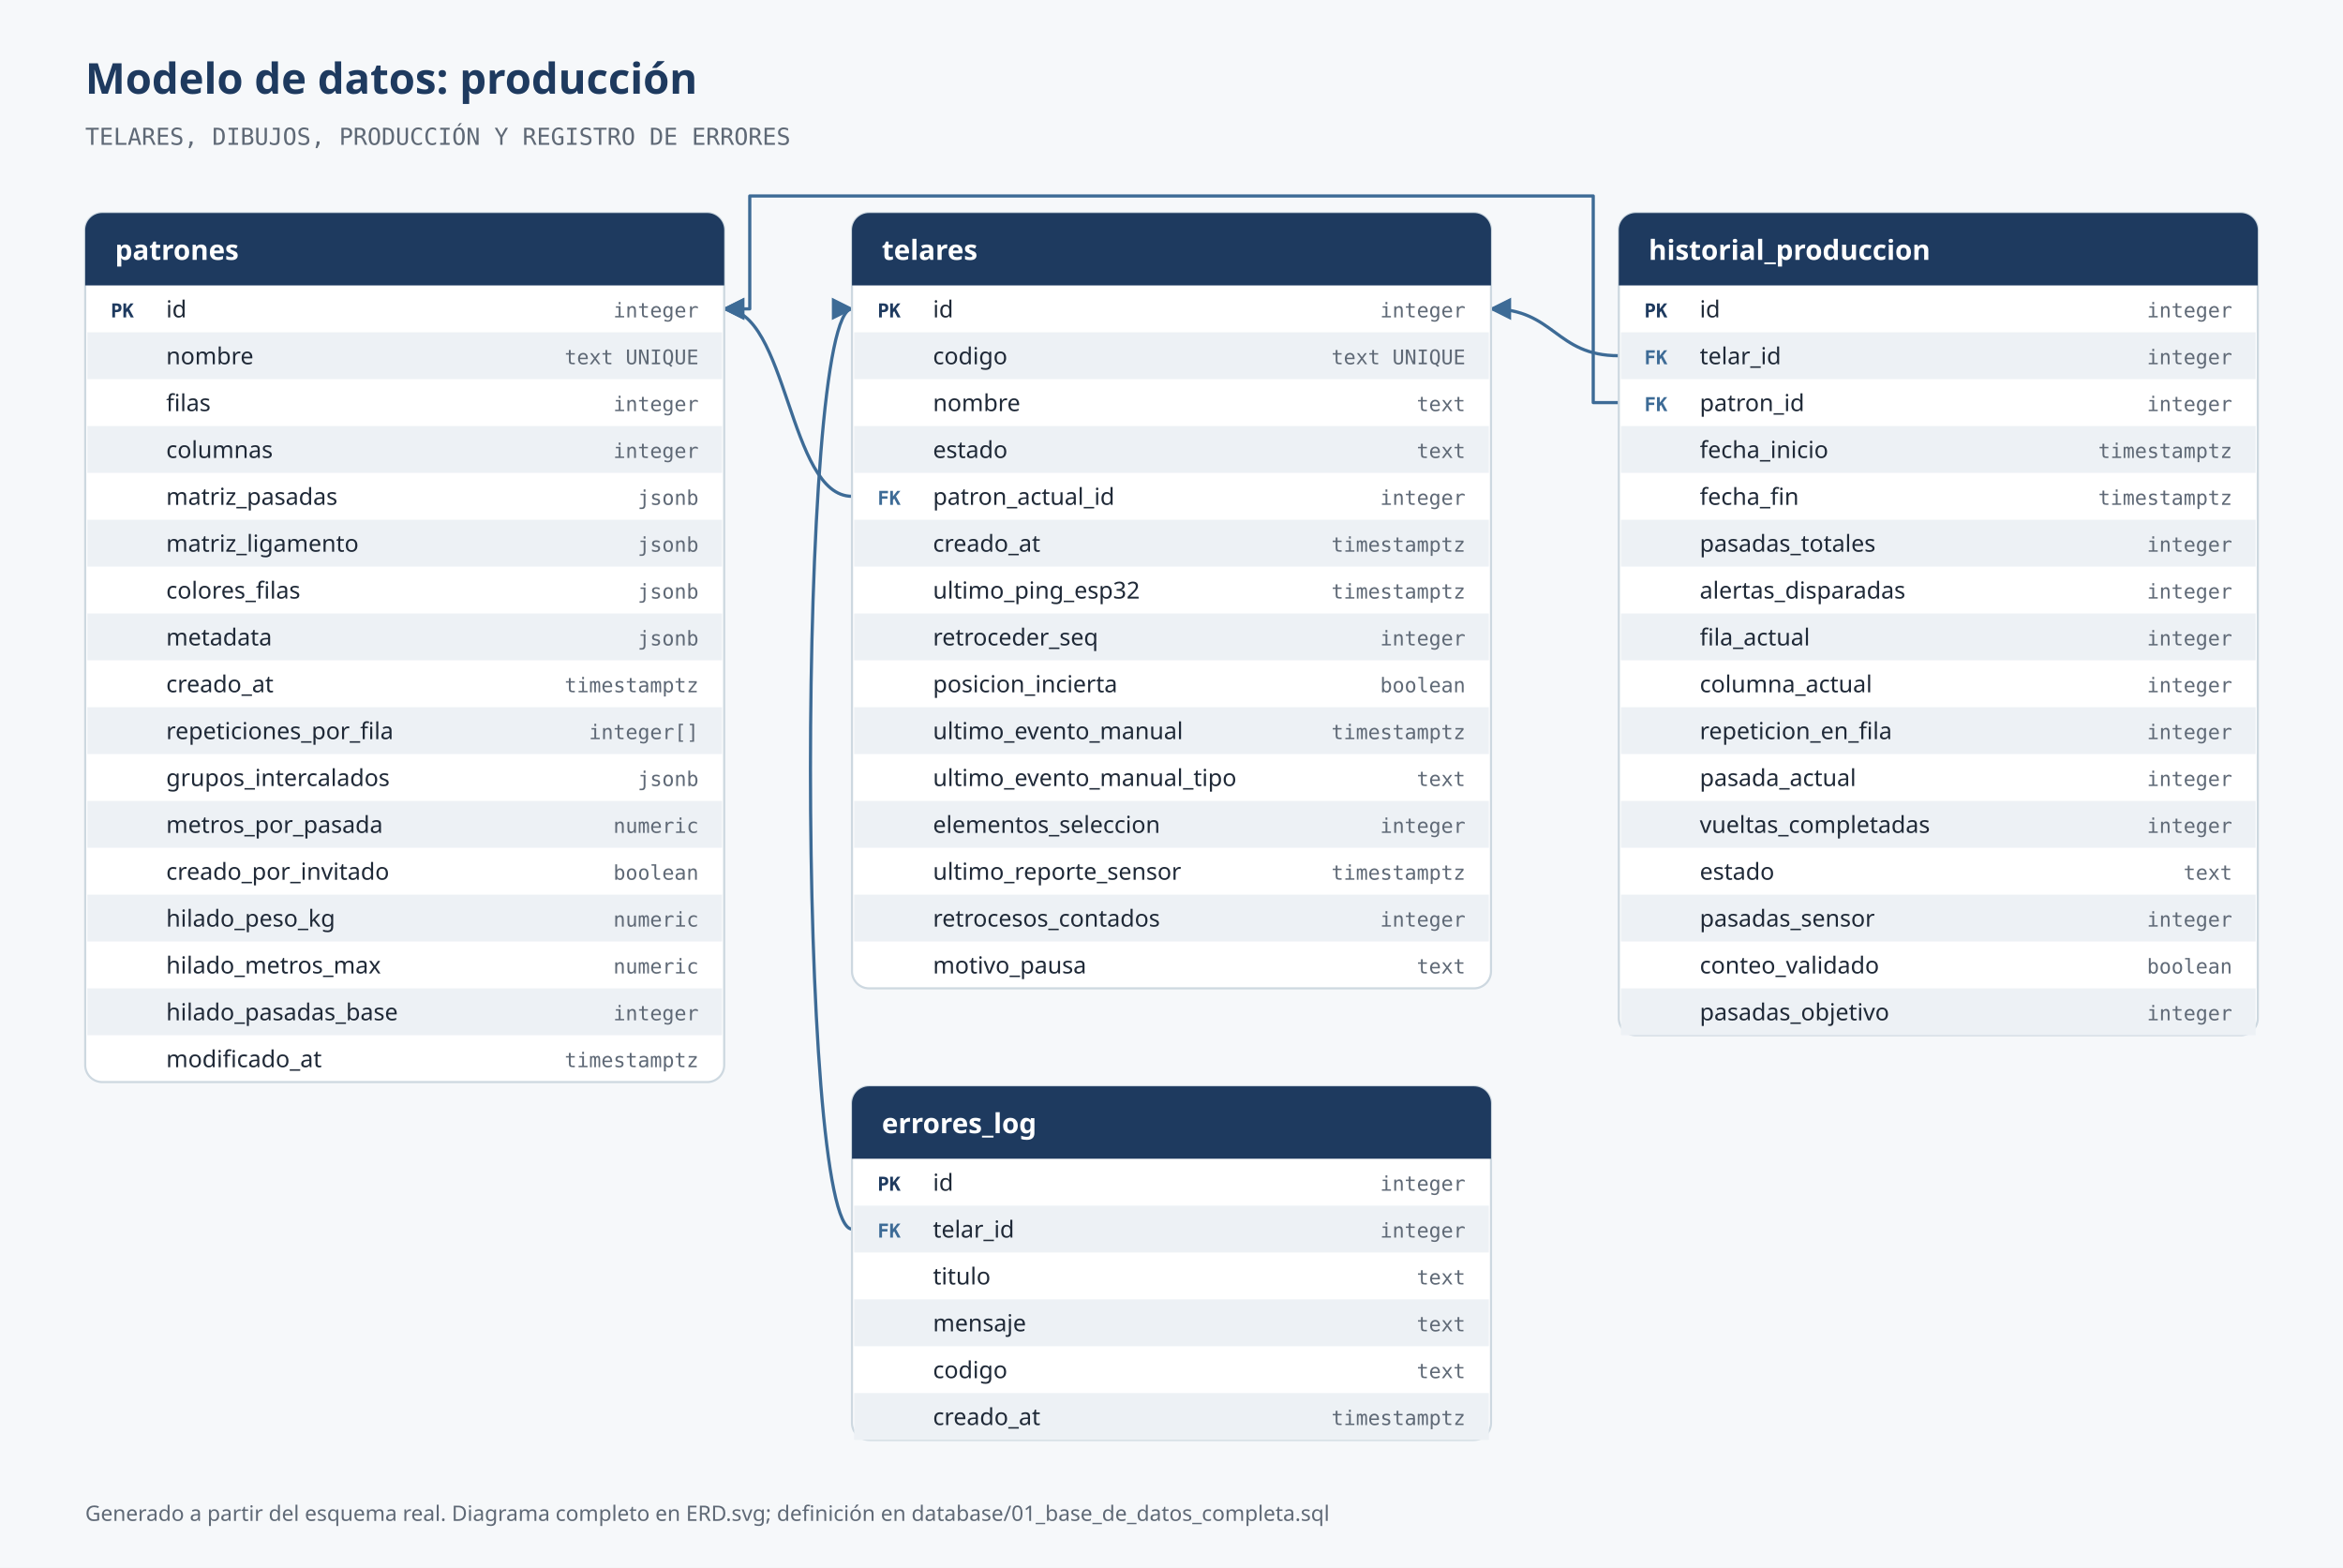
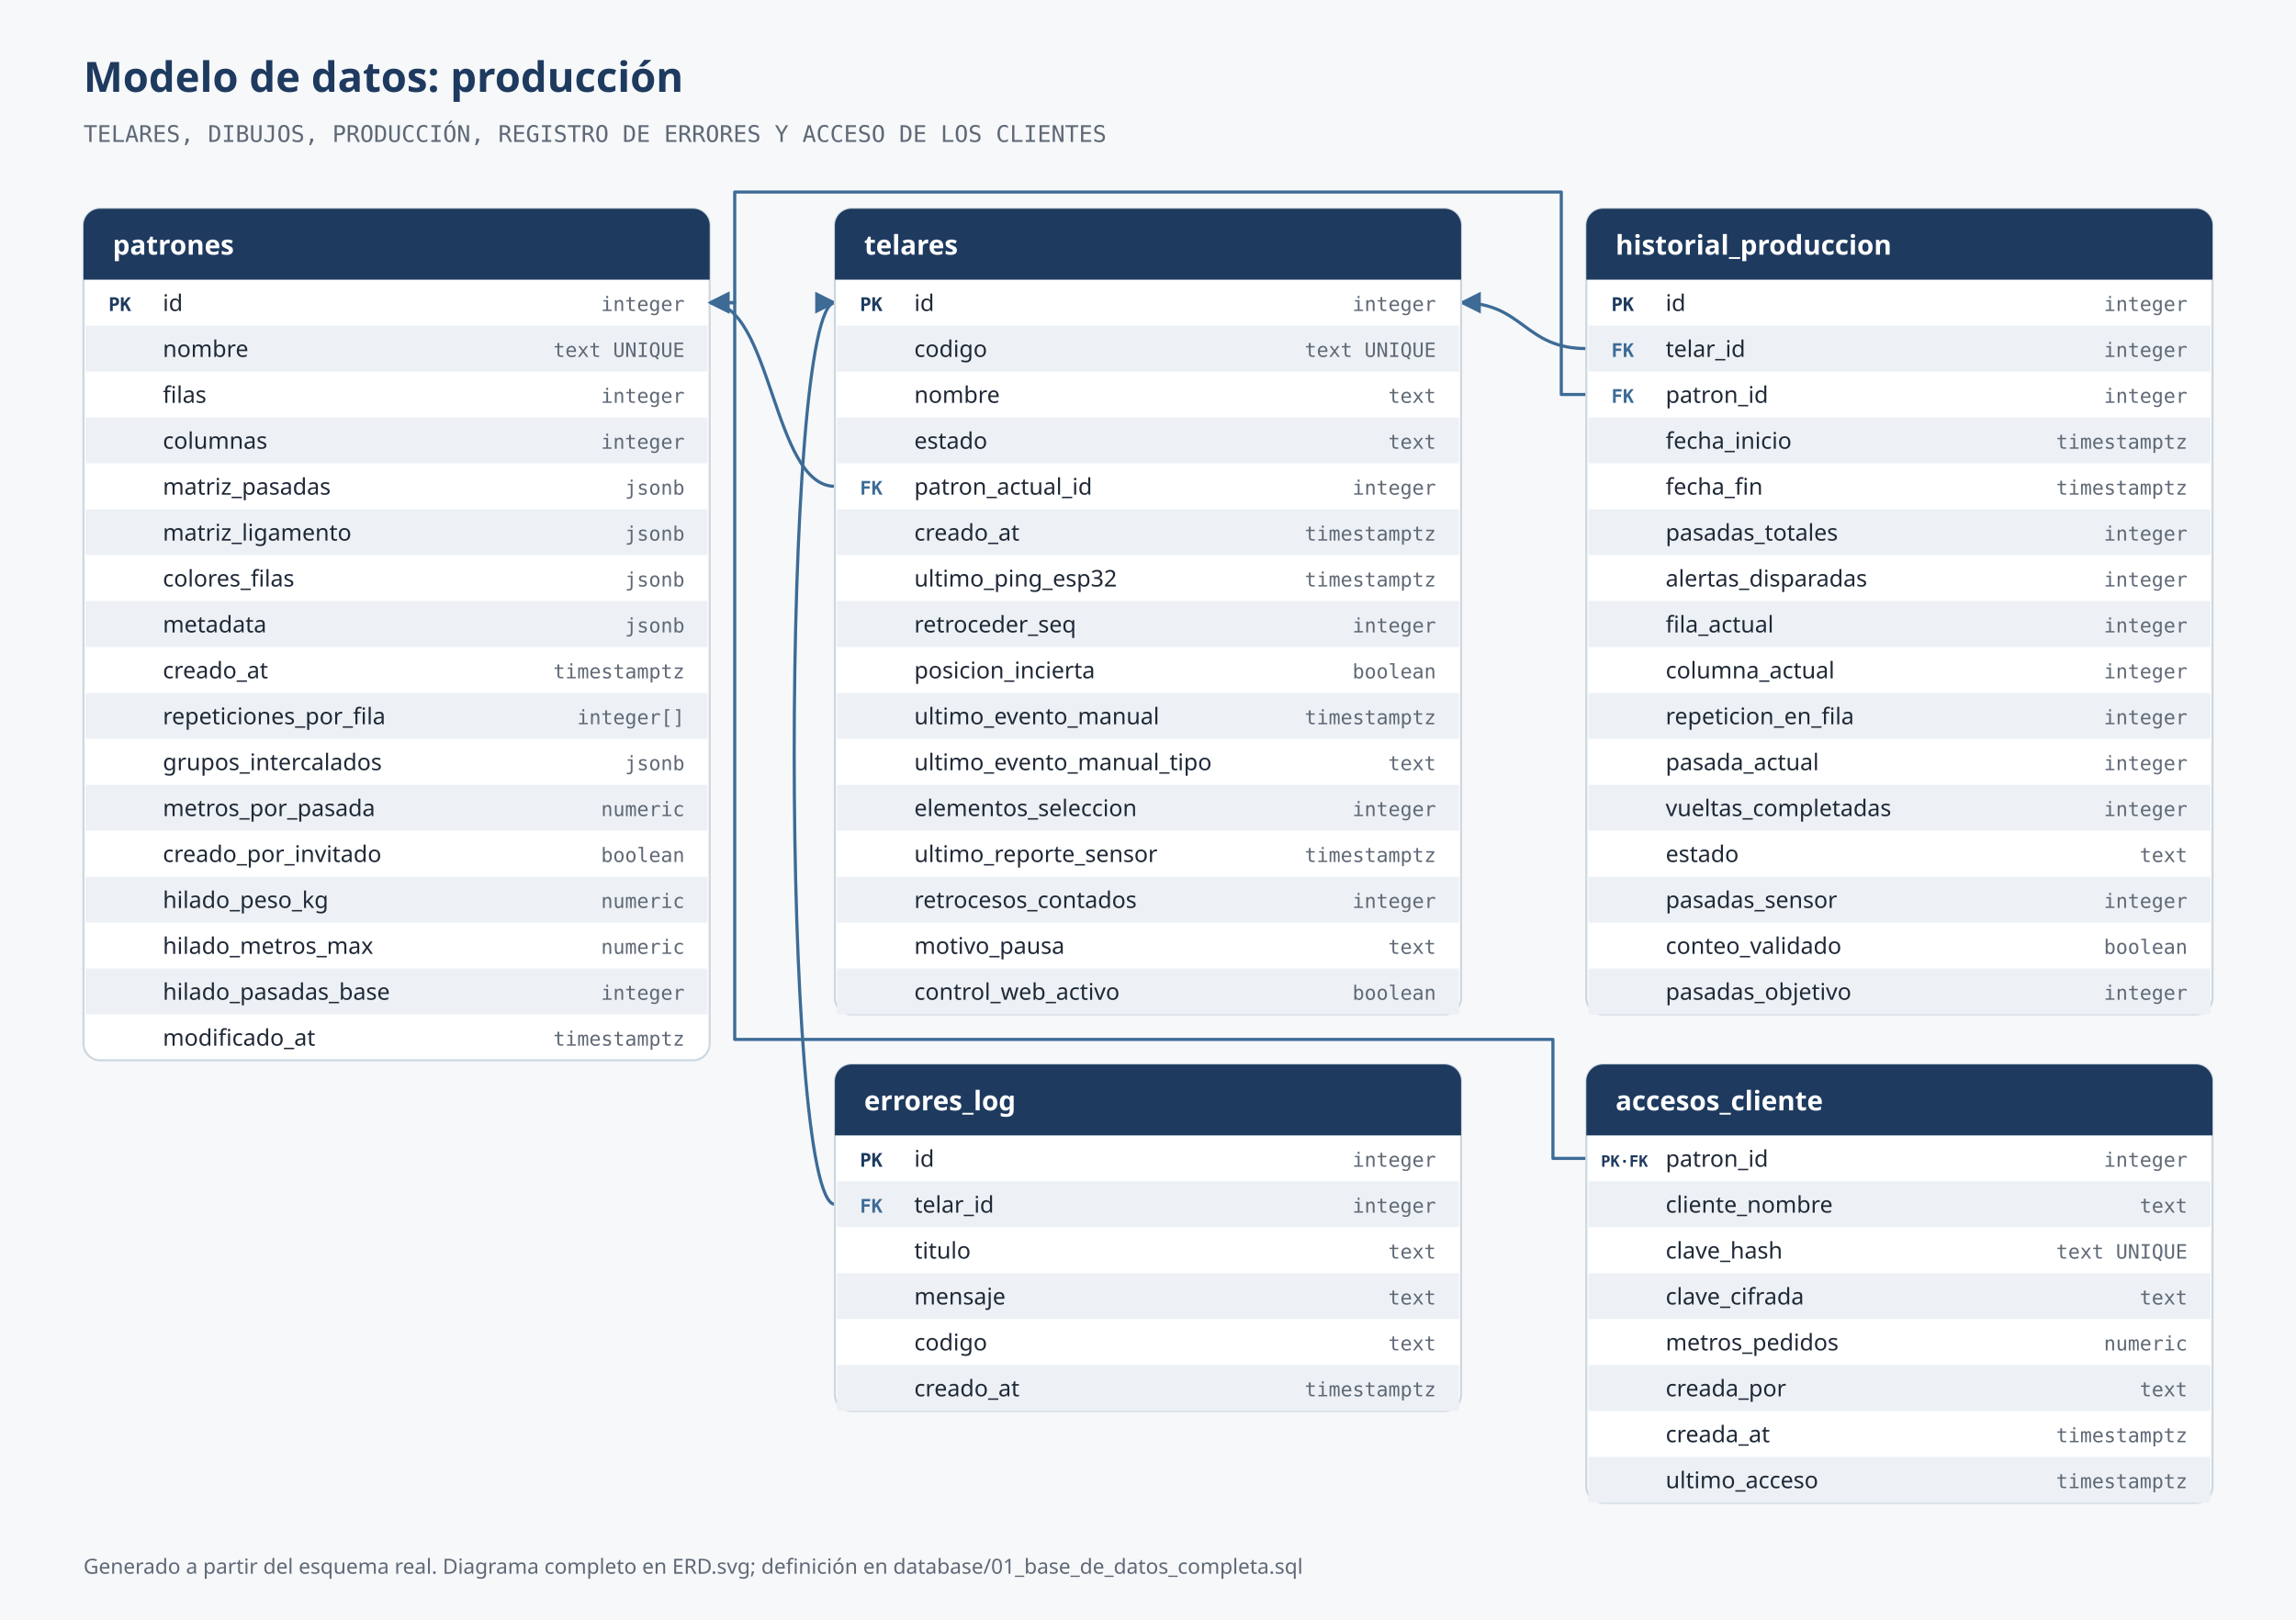
- <svg xmlns="http://www.w3.org/2000/svg" viewBox="0 0 1100 736" font-family="IBM Plex Sans, system-ui, sans-serif">
+ <svg xmlns="http://www.w3.org/2000/svg" viewBox="0 0 1100 776" font-family="IBM Plex Sans, system-ui, sans-serif">
  <defs>
    <marker id="punta" viewBox="0 0 10 10" refX="9" refY="5" markerWidth="7" markerHeight="7" orient="auto">
      <path d="M0,0 L10,5 L0,10 z" fill="#3D6B96" />
    </marker>
  </defs>
-   <rect width="1100" height="736" fill="#F6F8FA" />
+   <rect width="1100" height="776" fill="#F6F8FA" />
  <text x="40" y="44" font-size="20" font-weight="600" fill="#1E3A5F" font-family="Questrial, sans-serif">Modelo de datos: producción</text>
-   <text x="40" y="68" font-size="11" fill="#5F6976" font-family="IBM Plex Mono, ui-monospace, monospace">TELARES, DIBUJOS, PRODUCCIÓN Y REGISTRO DE ERRORES</text>
+   <text x="40" y="68" font-size="11" fill="#5F6976" font-family="IBM Plex Mono, ui-monospace, monospace">TELARES, DIBUJOS, PRODUCCIÓN, REGISTRO DE ERRORES Y ACCESO DE LOS CLIENTES</text>
  <path d="M400,233.0 C370.0,233.0 370.0,145.0 340,145.0" fill="none" stroke="#3D6B96" stroke-width="1.5" stroke-linejoin="round" marker-end="url(#punta)" />
  <path d="M760,167.0 C730.0,167.0 730.0,145.0 700,145.0" fill="none" stroke="#3D6B96" stroke-width="1.5" stroke-linejoin="round" marker-end="url(#punta)" />
  <path d="M760,189.0 H748 V92 H352 V145.0 H340" fill="none" stroke="#3D6B96" stroke-width="1.5" stroke-linejoin="round" marker-end="url(#punta)" />
  <path d="M400,577.0 C374,577.0 374,145.0 400,145.0" fill="none" stroke="#3D6B96" stroke-width="1.5" stroke-linejoin="round" marker-end="url(#punta)" />
  <rect x="40" y="100" width="300" height="408" rx="8" fill="#FFFFFF" stroke="#CDD8E0" />
  <path d="M40,108 a8,8 0 0 1 8,-8 h284 a8,8 0 0 1 8,8 v26 h-300 z" fill="#1E3A5F" />
  <text x="54" y="122" font-size="13" font-weight="600" fill="#FFFFFF">patrones</text>
  <text x="52" y="149" font-size="9" font-weight="700" fill="#1E3A5F" font-family="IBM Plex Mono, ui-monospace, monospace">PK</text>
  <text x="78" y="149" font-size="11" fill="#1F2937">id</text>
  <text x="328" y="149" font-size="9.5" fill="#5F6976" text-anchor="end" font-family="IBM Plex Mono, ui-monospace, monospace">integer</text>
  <rect x="41" y="156" width="298" height="22" fill="#EDF1F5" />
  <text x="78" y="171" font-size="11" fill="#1F2937">nombre</text>
  <text x="328" y="171" font-size="9.5" fill="#5F6976" text-anchor="end" font-family="IBM Plex Mono, ui-monospace, monospace">text UNIQUE</text>
  <text x="78" y="193" font-size="11" fill="#1F2937">filas</text>
  <text x="328" y="193" font-size="9.5" fill="#5F6976" text-anchor="end" font-family="IBM Plex Mono, ui-monospace, monospace">integer</text>
  <rect x="41" y="200" width="298" height="22" fill="#EDF1F5" />
  <text x="78" y="215" font-size="11" fill="#1F2937">columnas</text>
  <text x="328" y="215" font-size="9.5" fill="#5F6976" text-anchor="end" font-family="IBM Plex Mono, ui-monospace, monospace">integer</text>
  <text x="78" y="237" font-size="11" fill="#1F2937">matriz_pasadas</text>
  <text x="328" y="237" font-size="9.5" fill="#5F6976" text-anchor="end" font-family="IBM Plex Mono, ui-monospace, monospace">jsonb</text>
  <rect x="41" y="244" width="298" height="22" fill="#EDF1F5" />
  <text x="78" y="259" font-size="11" fill="#1F2937">matriz_ligamento</text>
  <text x="328" y="259" font-size="9.5" fill="#5F6976" text-anchor="end" font-family="IBM Plex Mono, ui-monospace, monospace">jsonb</text>
  <text x="78" y="281" font-size="11" fill="#1F2937">colores_filas</text>
  <text x="328" y="281" font-size="9.5" fill="#5F6976" text-anchor="end" font-family="IBM Plex Mono, ui-monospace, monospace">jsonb</text>
  <rect x="41" y="288" width="298" height="22" fill="#EDF1F5" />
  <text x="78" y="303" font-size="11" fill="#1F2937">metadata</text>
  <text x="328" y="303" font-size="9.5" fill="#5F6976" text-anchor="end" font-family="IBM Plex Mono, ui-monospace, monospace">jsonb</text>
  <text x="78" y="325" font-size="11" fill="#1F2937">creado_at</text>
  <text x="328" y="325" font-size="9.5" fill="#5F6976" text-anchor="end" font-family="IBM Plex Mono, ui-monospace, monospace">timestamptz</text>
  <rect x="41" y="332" width="298" height="22" fill="#EDF1F5" />
  <text x="78" y="347" font-size="11" fill="#1F2937">repeticiones_por_fila</text>
  <text x="328" y="347" font-size="9.5" fill="#5F6976" text-anchor="end" font-family="IBM Plex Mono, ui-monospace, monospace">integer[]</text>
  <text x="78" y="369" font-size="11" fill="#1F2937">grupos_intercalados</text>
  <text x="328" y="369" font-size="9.5" fill="#5F6976" text-anchor="end" font-family="IBM Plex Mono, ui-monospace, monospace">jsonb</text>
  <rect x="41" y="376" width="298" height="22" fill="#EDF1F5" />
  <text x="78" y="391" font-size="11" fill="#1F2937">metros_por_pasada</text>
  <text x="328" y="391" font-size="9.5" fill="#5F6976" text-anchor="end" font-family="IBM Plex Mono, ui-monospace, monospace">numeric</text>
  <text x="78" y="413" font-size="11" fill="#1F2937">creado_por_invitado</text>
  <text x="328" y="413" font-size="9.5" fill="#5F6976" text-anchor="end" font-family="IBM Plex Mono, ui-monospace, monospace">boolean</text>
  <rect x="41" y="420" width="298" height="22" fill="#EDF1F5" />
  <text x="78" y="435" font-size="11" fill="#1F2937">hilado_peso_kg</text>
  <text x="328" y="435" font-size="9.5" fill="#5F6976" text-anchor="end" font-family="IBM Plex Mono, ui-monospace, monospace">numeric</text>
  <text x="78" y="457" font-size="11" fill="#1F2937">hilado_metros_max</text>
  <text x="328" y="457" font-size="9.5" fill="#5F6976" text-anchor="end" font-family="IBM Plex Mono, ui-monospace, monospace">numeric</text>
  <rect x="41" y="464" width="298" height="22" fill="#EDF1F5" />
  <text x="78" y="479" font-size="11" fill="#1F2937">hilado_pasadas_base</text>
  <text x="328" y="479" font-size="9.5" fill="#5F6976" text-anchor="end" font-family="IBM Plex Mono, ui-monospace, monospace">integer</text>
  <text x="78" y="501" font-size="11" fill="#1F2937">modificado_at</text>
  <text x="328" y="501" font-size="9.5" fill="#5F6976" text-anchor="end" font-family="IBM Plex Mono, ui-monospace, monospace">timestamptz</text>
-   <rect x="400" y="100" width="300" height="364" rx="8" fill="#FFFFFF" stroke="#CDD8E0" />
+   <rect x="400" y="100" width="300" height="386" rx="8" fill="#FFFFFF" stroke="#CDD8E0" />
  <path d="M400,108 a8,8 0 0 1 8,-8 h284 a8,8 0 0 1 8,8 v26 h-300 z" fill="#1E3A5F" />
  <text x="414" y="122" font-size="13" font-weight="600" fill="#FFFFFF">telares</text>
  <text x="412" y="149" font-size="9" font-weight="700" fill="#1E3A5F" font-family="IBM Plex Mono, ui-monospace, monospace">PK</text>
  <text x="438" y="149" font-size="11" fill="#1F2937">id</text>
  <text x="688" y="149" font-size="9.5" fill="#5F6976" text-anchor="end" font-family="IBM Plex Mono, ui-monospace, monospace">integer</text>
  <rect x="401" y="156" width="298" height="22" fill="#EDF1F5" />
  <text x="438" y="171" font-size="11" fill="#1F2937">codigo</text>
  <text x="688" y="171" font-size="9.5" fill="#5F6976" text-anchor="end" font-family="IBM Plex Mono, ui-monospace, monospace">text UNIQUE</text>
  <text x="438" y="193" font-size="11" fill="#1F2937">nombre</text>
  <text x="688" y="193" font-size="9.5" fill="#5F6976" text-anchor="end" font-family="IBM Plex Mono, ui-monospace, monospace">text</text>
  <rect x="401" y="200" width="298" height="22" fill="#EDF1F5" />
  <text x="438" y="215" font-size="11" fill="#1F2937">estado</text>
  <text x="688" y="215" font-size="9.5" fill="#5F6976" text-anchor="end" font-family="IBM Plex Mono, ui-monospace, monospace">text</text>
  <text x="412" y="237" font-size="9" font-weight="700" fill="#3D6B96" font-family="IBM Plex Mono, ui-monospace, monospace">FK</text>
  <text x="438" y="237" font-size="11" fill="#1F2937">patron_actual_id</text>
  <text x="688" y="237" font-size="9.5" fill="#5F6976" text-anchor="end" font-family="IBM Plex Mono, ui-monospace, monospace">integer</text>
  <rect x="401" y="244" width="298" height="22" fill="#EDF1F5" />
  <text x="438" y="259" font-size="11" fill="#1F2937">creado_at</text>
  <text x="688" y="259" font-size="9.5" fill="#5F6976" text-anchor="end" font-family="IBM Plex Mono, ui-monospace, monospace">timestamptz</text>
  <text x="438" y="281" font-size="11" fill="#1F2937">ultimo_ping_esp32</text>
  <text x="688" y="281" font-size="9.5" fill="#5F6976" text-anchor="end" font-family="IBM Plex Mono, ui-monospace, monospace">timestamptz</text>
  <rect x="401" y="288" width="298" height="22" fill="#EDF1F5" />
  <text x="438" y="303" font-size="11" fill="#1F2937">retroceder_seq</text>
  <text x="688" y="303" font-size="9.5" fill="#5F6976" text-anchor="end" font-family="IBM Plex Mono, ui-monospace, monospace">integer</text>
  <text x="438" y="325" font-size="11" fill="#1F2937">posicion_incierta</text>
  <text x="688" y="325" font-size="9.5" fill="#5F6976" text-anchor="end" font-family="IBM Plex Mono, ui-monospace, monospace">boolean</text>
  <rect x="401" y="332" width="298" height="22" fill="#EDF1F5" />
  <text x="438" y="347" font-size="11" fill="#1F2937">ultimo_evento_manual</text>
  <text x="688" y="347" font-size="9.5" fill="#5F6976" text-anchor="end" font-family="IBM Plex Mono, ui-monospace, monospace">timestamptz</text>
  <text x="438" y="369" font-size="11" fill="#1F2937">ultimo_evento_manual_tipo</text>
  <text x="688" y="369" font-size="9.5" fill="#5F6976" text-anchor="end" font-family="IBM Plex Mono, ui-monospace, monospace">text</text>
  <rect x="401" y="376" width="298" height="22" fill="#EDF1F5" />
  <text x="438" y="391" font-size="11" fill="#1F2937">elementos_seleccion</text>
  <text x="688" y="391" font-size="9.5" fill="#5F6976" text-anchor="end" font-family="IBM Plex Mono, ui-monospace, monospace">integer</text>
  <text x="438" y="413" font-size="11" fill="#1F2937">ultimo_reporte_sensor</text>
  <text x="688" y="413" font-size="9.5" fill="#5F6976" text-anchor="end" font-family="IBM Plex Mono, ui-monospace, monospace">timestamptz</text>
  <rect x="401" y="420" width="298" height="22" fill="#EDF1F5" />
  <text x="438" y="435" font-size="11" fill="#1F2937">retrocesos_contados</text>
  <text x="688" y="435" font-size="9.5" fill="#5F6976" text-anchor="end" font-family="IBM Plex Mono, ui-monospace, monospace">integer</text>
  <text x="438" y="457" font-size="11" fill="#1F2937">motivo_pausa</text>
  <text x="688" y="457" font-size="9.5" fill="#5F6976" text-anchor="end" font-family="IBM Plex Mono, ui-monospace, monospace">text</text>
+   <rect x="401" y="464" width="298" height="22" fill="#EDF1F5" />
+   <text x="438" y="479" font-size="11" fill="#1F2937">control_web_activo</text>
+   <text x="688" y="479" font-size="9.5" fill="#5F6976" text-anchor="end" font-family="IBM Plex Mono, ui-monospace, monospace">boolean</text>
  <rect x="760" y="100" width="300" height="386" rx="8" fill="#FFFFFF" stroke="#CDD8E0" />
  <path d="M760,108 a8,8 0 0 1 8,-8 h284 a8,8 0 0 1 8,8 v26 h-300 z" fill="#1E3A5F" />
  <text x="774" y="122" font-size="13" font-weight="600" fill="#FFFFFF">historial_produccion</text>
  <text x="772" y="149" font-size="9" font-weight="700" fill="#1E3A5F" font-family="IBM Plex Mono, ui-monospace, monospace">PK</text>
  <text x="798" y="149" font-size="11" fill="#1F2937">id</text>
  <text x="1048" y="149" font-size="9.5" fill="#5F6976" text-anchor="end" font-family="IBM Plex Mono, ui-monospace, monospace">integer</text>
  <rect x="761" y="156" width="298" height="22" fill="#EDF1F5" />
  <text x="772" y="171" font-size="9" font-weight="700" fill="#3D6B96" font-family="IBM Plex Mono, ui-monospace, monospace">FK</text>
  <text x="798" y="171" font-size="11" fill="#1F2937">telar_id</text>
  <text x="1048" y="171" font-size="9.5" fill="#5F6976" text-anchor="end" font-family="IBM Plex Mono, ui-monospace, monospace">integer</text>
  <text x="772" y="193" font-size="9" font-weight="700" fill="#3D6B96" font-family="IBM Plex Mono, ui-monospace, monospace">FK</text>
  <text x="798" y="193" font-size="11" fill="#1F2937">patron_id</text>
  <text x="1048" y="193" font-size="9.5" fill="#5F6976" text-anchor="end" font-family="IBM Plex Mono, ui-monospace, monospace">integer</text>
  <rect x="761" y="200" width="298" height="22" fill="#EDF1F5" />
  <text x="798" y="215" font-size="11" fill="#1F2937">fecha_inicio</text>
  <text x="1048" y="215" font-size="9.5" fill="#5F6976" text-anchor="end" font-family="IBM Plex Mono, ui-monospace, monospace">timestamptz</text>
  <text x="798" y="237" font-size="11" fill="#1F2937">fecha_fin</text>
  <text x="1048" y="237" font-size="9.5" fill="#5F6976" text-anchor="end" font-family="IBM Plex Mono, ui-monospace, monospace">timestamptz</text>
  <rect x="761" y="244" width="298" height="22" fill="#EDF1F5" />
  <text x="798" y="259" font-size="11" fill="#1F2937">pasadas_totales</text>
  <text x="1048" y="259" font-size="9.5" fill="#5F6976" text-anchor="end" font-family="IBM Plex Mono, ui-monospace, monospace">integer</text>
  <text x="798" y="281" font-size="11" fill="#1F2937">alertas_disparadas</text>
  <text x="1048" y="281" font-size="9.5" fill="#5F6976" text-anchor="end" font-family="IBM Plex Mono, ui-monospace, monospace">integer</text>
  <rect x="761" y="288" width="298" height="22" fill="#EDF1F5" />
  <text x="798" y="303" font-size="11" fill="#1F2937">fila_actual</text>
  <text x="1048" y="303" font-size="9.5" fill="#5F6976" text-anchor="end" font-family="IBM Plex Mono, ui-monospace, monospace">integer</text>
  <text x="798" y="325" font-size="11" fill="#1F2937">columna_actual</text>
  <text x="1048" y="325" font-size="9.5" fill="#5F6976" text-anchor="end" font-family="IBM Plex Mono, ui-monospace, monospace">integer</text>
  <rect x="761" y="332" width="298" height="22" fill="#EDF1F5" />
  <text x="798" y="347" font-size="11" fill="#1F2937">repeticion_en_fila</text>
  <text x="1048" y="347" font-size="9.5" fill="#5F6976" text-anchor="end" font-family="IBM Plex Mono, ui-monospace, monospace">integer</text>
  <text x="798" y="369" font-size="11" fill="#1F2937">pasada_actual</text>
  <text x="1048" y="369" font-size="9.5" fill="#5F6976" text-anchor="end" font-family="IBM Plex Mono, ui-monospace, monospace">integer</text>
  <rect x="761" y="376" width="298" height="22" fill="#EDF1F5" />
  <text x="798" y="391" font-size="11" fill="#1F2937">vueltas_completadas</text>
  <text x="1048" y="391" font-size="9.5" fill="#5F6976" text-anchor="end" font-family="IBM Plex Mono, ui-monospace, monospace">integer</text>
  <text x="798" y="413" font-size="11" fill="#1F2937">estado</text>
  <text x="1048" y="413" font-size="9.5" fill="#5F6976" text-anchor="end" font-family="IBM Plex Mono, ui-monospace, monospace">text</text>
  <rect x="761" y="420" width="298" height="22" fill="#EDF1F5" />
  <text x="798" y="435" font-size="11" fill="#1F2937">pasadas_sensor</text>
  <text x="1048" y="435" font-size="9.5" fill="#5F6976" text-anchor="end" font-family="IBM Plex Mono, ui-monospace, monospace">integer</text>
  <text x="798" y="457" font-size="11" fill="#1F2937">conteo_validado</text>
  <text x="1048" y="457" font-size="9.5" fill="#5F6976" text-anchor="end" font-family="IBM Plex Mono, ui-monospace, monospace">boolean</text>
  <rect x="761" y="464" width="298" height="22" fill="#EDF1F5" />
  <text x="798" y="479" font-size="11" fill="#1F2937">pasadas_objetivo</text>
  <text x="1048" y="479" font-size="9.5" fill="#5F6976" text-anchor="end" font-family="IBM Plex Mono, ui-monospace, monospace">integer</text>
  <rect x="400" y="510" width="300" height="166" rx="8" fill="#FFFFFF" stroke="#CDD8E0" />
  <path d="M400,518 a8,8 0 0 1 8,-8 h284 a8,8 0 0 1 8,8 v26 h-300 z" fill="#1E3A5F" />
  <text x="414" y="532" font-size="13" font-weight="600" fill="#FFFFFF">errores_log</text>
  <text x="412" y="559" font-size="9" font-weight="700" fill="#1E3A5F" font-family="IBM Plex Mono, ui-monospace, monospace">PK</text>
  <text x="438" y="559" font-size="11" fill="#1F2937">id</text>
  <text x="688" y="559" font-size="9.5" fill="#5F6976" text-anchor="end" font-family="IBM Plex Mono, ui-monospace, monospace">integer</text>
  <rect x="401" y="566" width="298" height="22" fill="#EDF1F5" />
  <text x="412" y="581" font-size="9" font-weight="700" fill="#3D6B96" font-family="IBM Plex Mono, ui-monospace, monospace">FK</text>
  <text x="438" y="581" font-size="11" fill="#1F2937">telar_id</text>
  <text x="688" y="581" font-size="9.5" fill="#5F6976" text-anchor="end" font-family="IBM Plex Mono, ui-monospace, monospace">integer</text>
  <text x="438" y="603" font-size="11" fill="#1F2937">titulo</text>
  <text x="688" y="603" font-size="9.5" fill="#5F6976" text-anchor="end" font-family="IBM Plex Mono, ui-monospace, monospace">text</text>
  <rect x="401" y="610" width="298" height="22" fill="#EDF1F5" />
  <text x="438" y="625" font-size="11" fill="#1F2937">mensaje</text>
  <text x="688" y="625" font-size="9.5" fill="#5F6976" text-anchor="end" font-family="IBM Plex Mono, ui-monospace, monospace">text</text>
  <text x="438" y="647" font-size="11" fill="#1F2937">codigo</text>
  <text x="688" y="647" font-size="9.5" fill="#5F6976" text-anchor="end" font-family="IBM Plex Mono, ui-monospace, monospace">text</text>
  <rect x="401" y="654" width="298" height="22" fill="#EDF1F5" />
  <text x="438" y="669" font-size="11" fill="#1F2937">creado_at</text>
  <text x="688" y="669" font-size="9.5" fill="#5F6976" text-anchor="end" font-family="IBM Plex Mono, ui-monospace, monospace">timestamptz</text>
-   <text x="40" y="714" font-size="10" fill="#5F6976">Generado a partir del esquema real. Diagrama completo en ERD.svg; definición en database/01_base_de_datos_completa.sql</text>
+   <path d="M760,555 H744 V498 H352 V145.0 H340" fill="none" stroke="#3D6B96" stroke-width="1.5" stroke-linejoin="round" marker-end="url(#punta)" />
+   <rect x="760" y="510" width="300" height="210" rx="8" fill="#FFFFFF" stroke="#CDD8E0" />
+   <path d="M760,518 a8,8 0 0 1 8,-8 h284 a8,8 0 0 1 8,8 v26 h-300 z" fill="#1E3A5F" />
+   <text x="774" y="532" font-size="13" font-weight="600" fill="#FFFFFF">accesos_cliente</text>
+   <text x="767" y="559" font-size="7.5" font-weight="700" fill="#1E3A5F" font-family="IBM Plex Mono, ui-monospace, monospace">PK·FK</text>
+   <text x="798" y="559" font-size="11" fill="#1F2937">patron_id</text>
+   <text x="1048" y="559" font-size="9.5" fill="#5F6976" text-anchor="end" font-family="IBM Plex Mono, ui-monospace, monospace">integer</text>
+   <rect x="761" y="566" width="298" height="22" fill="#EDF1F5" />
+   <text x="798" y="581" font-size="11" fill="#1F2937">cliente_nombre</text>
+   <text x="1048" y="581" font-size="9.5" fill="#5F6976" text-anchor="end" font-family="IBM Plex Mono, ui-monospace, monospace">text</text>
+   <text x="798" y="603" font-size="11" fill="#1F2937">clave_hash</text>
+   <text x="1048" y="603" font-size="9.5" fill="#5F6976" text-anchor="end" font-family="IBM Plex Mono, ui-monospace, monospace">text UNIQUE</text>
+   <rect x="761" y="610" width="298" height="22" fill="#EDF1F5" />
+   <text x="798" y="625" font-size="11" fill="#1F2937">clave_cifrada</text>
+   <text x="1048" y="625" font-size="9.5" fill="#5F6976" text-anchor="end" font-family="IBM Plex Mono, ui-monospace, monospace">text</text>
+   <text x="798" y="647" font-size="11" fill="#1F2937">metros_pedidos</text>
+   <text x="1048" y="647" font-size="9.5" fill="#5F6976" text-anchor="end" font-family="IBM Plex Mono, ui-monospace, monospace">numeric</text>
+   <rect x="761" y="654" width="298" height="22" fill="#EDF1F5" />
+   <text x="798" y="669" font-size="11" fill="#1F2937">creada_por</text>
+   <text x="1048" y="669" font-size="9.5" fill="#5F6976" text-anchor="end" font-family="IBM Plex Mono, ui-monospace, monospace">text</text>
+   <text x="798" y="691" font-size="11" fill="#1F2937">creada_at</text>
+   <text x="1048" y="691" font-size="9.5" fill="#5F6976" text-anchor="end" font-family="IBM Plex Mono, ui-monospace, monospace">timestamptz</text>
+   <rect x="761" y="698" width="298" height="22" fill="#EDF1F5" />
+   <text x="798" y="713" font-size="11" fill="#1F2937">ultimo_acceso</text>
+   <text x="1048" y="713" font-size="9.5" fill="#5F6976" text-anchor="end" font-family="IBM Plex Mono, ui-monospace, monospace">timestamptz</text>
+   <text x="40" y="754" font-size="10" fill="#5F6976">Generado a partir del esquema real. Diagrama completo en ERD.svg; definición en database/01_base_de_datos_completa.sql</text>
</svg>
